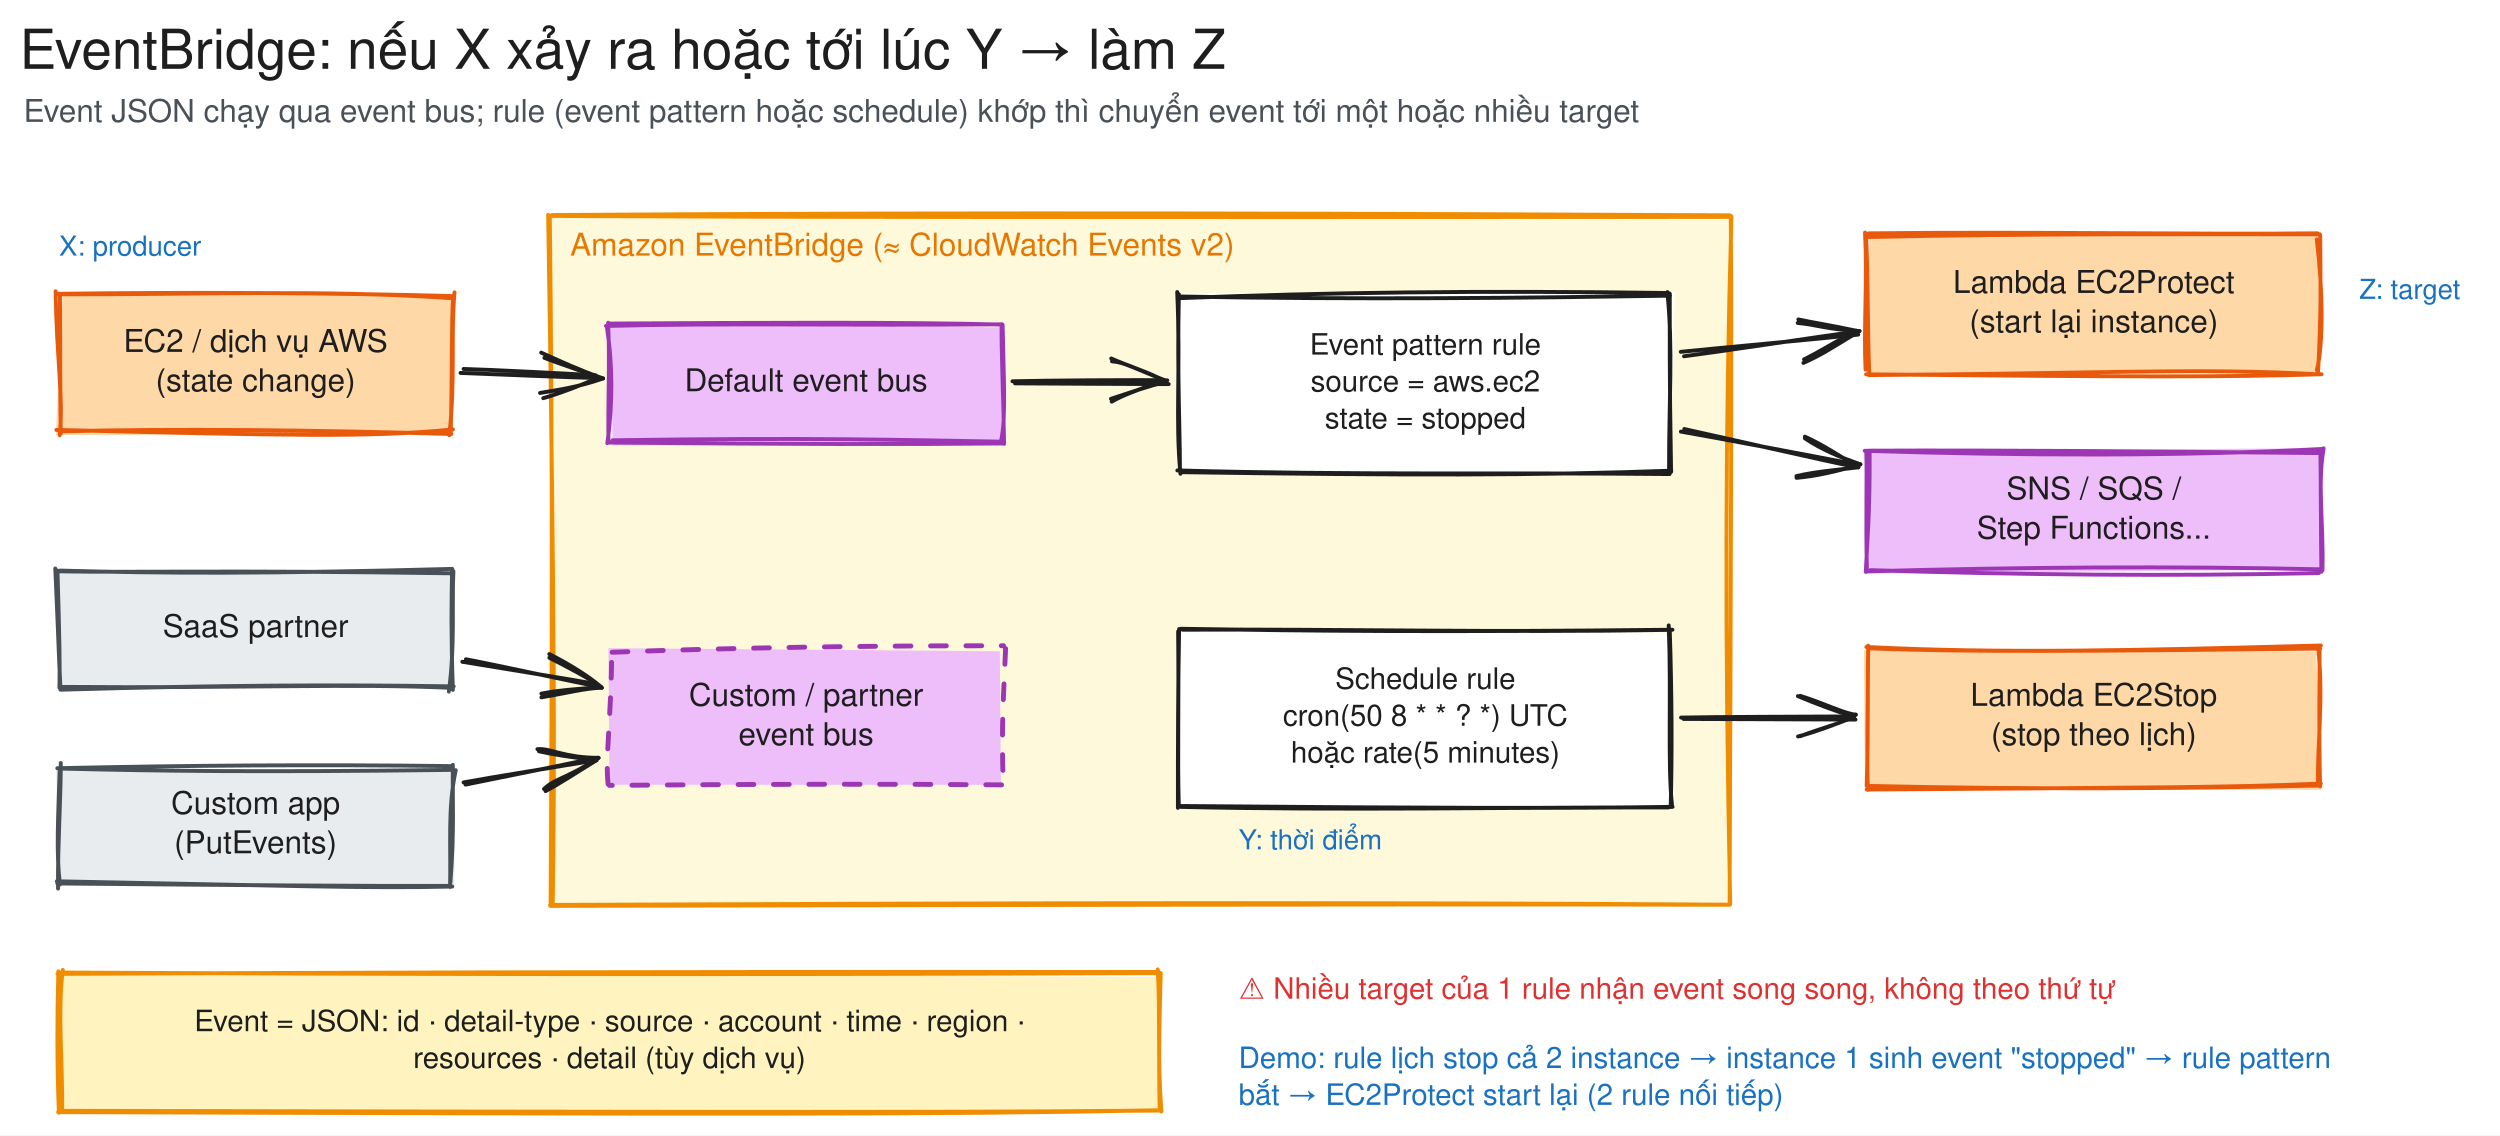
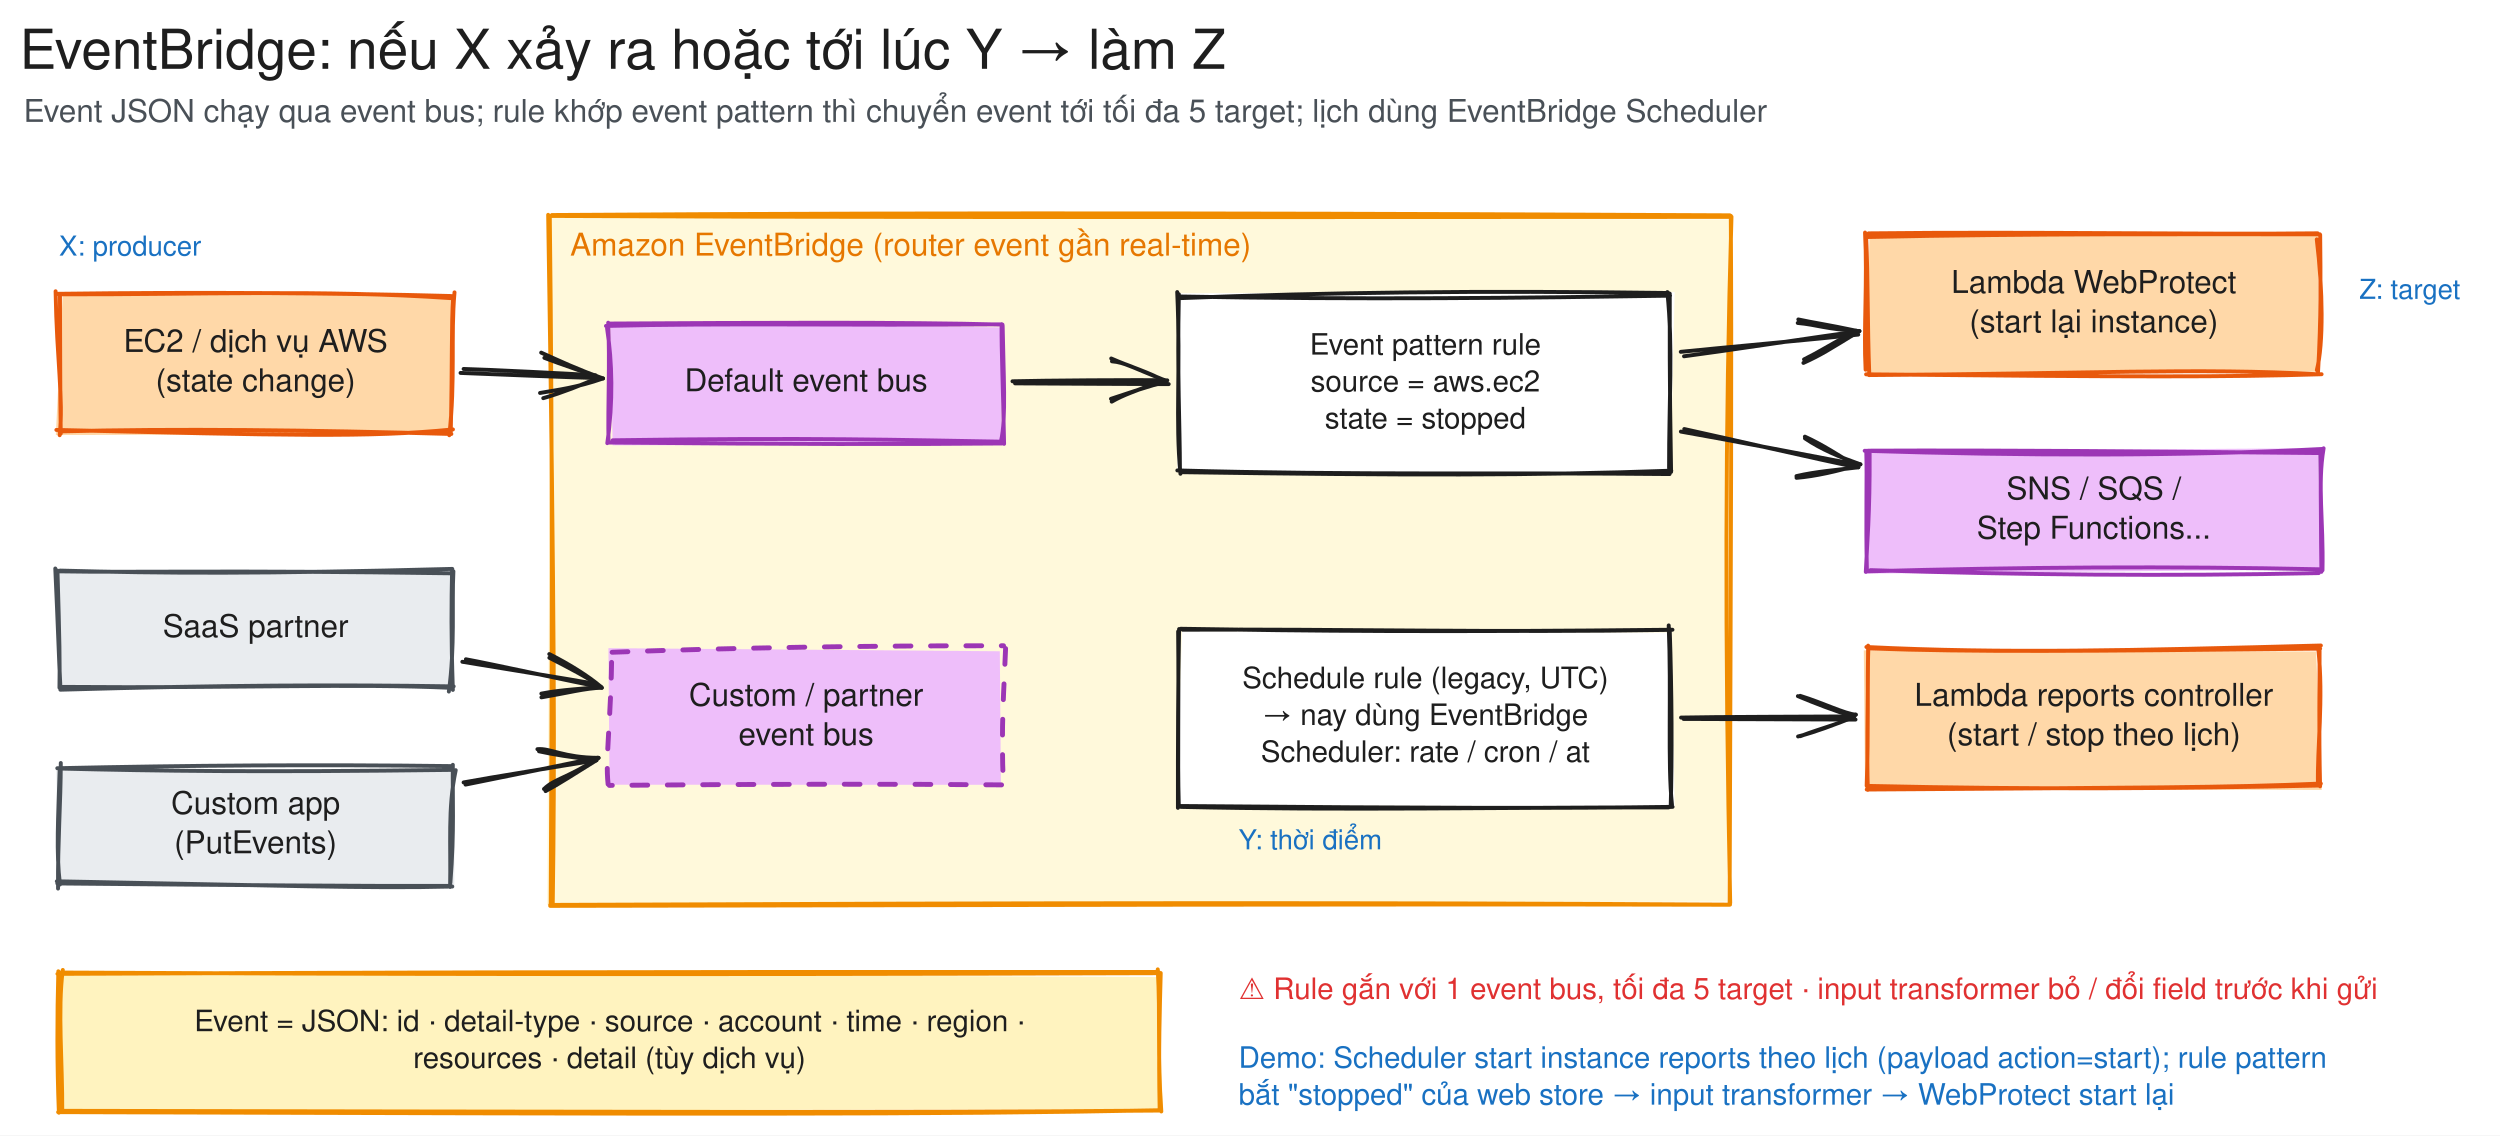
<svg xmlns="http://www.w3.org/2000/svg" version="1.1" viewBox="0 0 1271.6 577.5" width="1271.6" height="577.5">
  <defs>
    <style>
      @font-face {
        font-family: "Virgil";
        src: url("https://excalidraw.com/Virgil.woff2");
      }
      @font-face {
        font-family: "Cascadia";
        src: url("https://excalidraw.com/Cascadia.woff2");
      }
    </style>
  </defs>
  <rect x="0" y="0" width="1271.6" height="577.5" fill="#ffffff" />
  <g transform="translate(10 10) rotate(0 313.74 17.5)">
    <text x="0" y="25" font-family="Helvetica, Segoe UI Emoji" font-size="28px" fill="#1e1e1e" text-anchor="start" style="white-space: pre;" direction="ltr">EventBridge: nếu X xảy ra hoặc tới lúc Y → làm Z</text>
  </g>
-   <g transform="translate(12 48) rotate(0 433.36 10)">
-     <text x="0" y="14" font-family="Helvetica, Segoe UI Emoji" font-size="16px" fill="#495057" text-anchor="start" style="white-space: pre;" direction="ltr">Event JSON chạy qua event bus; rule (event pattern hoặc schedule) khớp thì chuyển event tới một hoặc nhiều target</text>
+   <g transform="translate(12.0 48.0) rotate(0 475.55 10.0)">
+     <text x="0" y="14.0" font-family="Helvetica, Segoe UI Emoji" font-size="16px" fill="#495057" text-anchor="start" style="white-space: pre;" direction="ltr">Event JSON chạy qua event bus; rule khớp event pattern thì chuyển event tới tối đa 5 target; lịch dùng EventBridge Scheduler</text>
  </g>
  <g stroke-linecap="round" transform="translate(280 110) rotate(0 300 175)">
    <path d="M0.3 0.69 L599.93 1.6 L598.47 348.6 L-1.69 350.15" stroke="none" stroke-width="0" fill="#fff9db" />
    <path d="M0.71 -0.63 C220.9 -2.15, 441.58 -1.28, 599.82 -0.49 M-0.23 -0.16 C131.07 0.47, 261.72 0.51, 599.72 0.33 M600.7 0.22 C597.58 105.9, 597.22 213.42, 600.05 349.3 M600.35 -0.23 C600.85 74.28, 600.49 147.31, 599.75 349.64 M599.72 350.2 C416.93 349.78, 233.49 350.38, -0.15 350.77 M599.97 350.13 C419.54 349, 238.98 349.25, -0.17 350.27 M1.15 349.55 C2.15 279.18, 2.15 208.89, -1.18 -0.74 M0.1 349.66 C0.71 237.09, 1.16 125.12, -0.36 -0.15" stroke="#f08c00" stroke-width="2" fill="none" />
  </g>
-   <g transform="translate(290 116) rotate(0 175.36 10)">
-     <text x="0" y="14" font-family="Helvetica, Segoe UI Emoji" font-size="16px" fill="#e67700" text-anchor="start" style="white-space: pre;" direction="ltr">Amazon EventBridge (≈ CloudWatch Events v2)</text>
+   <g transform="translate(290.0 116.0) rotate(0 191.68 10.0)">
+     <text x="0" y="14.0" font-family="Helvetica, Segoe UI Emoji" font-size="16px" fill="#e67700" text-anchor="start" style="white-space: pre;" direction="ltr">Amazon EventBridge (router event gần real-time)</text>
  </g>
  <g stroke-linecap="round" transform="translate(30 150) rotate(0 100 35)">
    <path d="M1.95 -1.47 L201.28 0.22 L198.35 70.64 L-1.61 71.29" stroke="none" stroke-width="0" fill="#ffd8a8" />
    <path d="M-0.03 -0.3 C69.03 -0.08, 134.51 -2.83, 199.69 1.67 M-0.64 -0.56 C70.77 -1.49, 141.74 -0.99, 199.42 0.57 M201.18 -1.29 C199.21 20.7, 201.66 43.79, 198.53 71.39 M200.54 0.46 C199.49 15.79, 200.14 31.74, 199.27 70.03 M200.38 68.42 C158.35 72.66, 114.66 71.42, -1.33 68.68 M199.58 70.74 C129.45 68.71, 58.44 67.89, 0.21 69.44 M0.35 71.37 C2.36 52.71, -1.13 33.72, -1.72 -1.85 M0.9 70.54 C0.57 49.35, 0.65 29.81, 0.5 0.21" stroke="#e8590c" stroke-width="2" fill="none" />
  </g>
  <g transform="translate(60.8 165) rotate(0 69.2 20)">
    <text x="69.2" y="14" font-family="Helvetica, Segoe UI Emoji" font-size="16px" fill="#1e1e1e" text-anchor="middle" style="white-space: pre;" direction="ltr">EC2 / dịch vụ AWS</text>
    <text x="69.2" y="34" font-family="Helvetica, Segoe UI Emoji" font-size="16px" fill="#1e1e1e" text-anchor="middle" style="white-space: pre;" direction="ltr">(state change)</text>
  </g>
  <g stroke-linecap="round" transform="translate(30 290) rotate(0 100 30)">
    <path d="M-0.03 0.23 L200.65 -0.53 L201.07 59.58 L0.51 58.26" stroke="none" stroke-width="0" fill="#e9ecef" />
    <path d="M-1.27 0.59 C41.41 1.33, 82.52 -0.09, 200.54 1.62 M0.56 0.22 C52.85 1.66, 103.55 1.94, 200.04 -0.64 M200.61 0.57 C199.77 17.42, 201.48 38.94, 198.3 61.76 M199.94 0.23 C199.63 16.71, 199.38 33.01, 200.34 60.92 M199.95 59.88 C148.47 57.54, 94.53 60.14, 1.21 59.37 M200.76 59.12 C141.79 58.21, 83.88 58.43, 0.71 60.81 M0.65 58.06 C-0.04 44.85, -0.5 29.03, -1.88 -0.84 M0.24 59.79 C0.49 47.94, 0.29 35.89, -0.77 0.2" stroke="#495057" stroke-width="2" fill="none" />
  </g>
  <g transform="translate(79.36 310) rotate(0 50.64 10)">
    <text x="50.64" y="14" font-family="Helvetica, Segoe UI Emoji" font-size="16px" fill="#1e1e1e" text-anchor="middle" style="white-space: pre;" direction="ltr">SaaS partner</text>
  </g>
  <g stroke-linecap="round" transform="translate(30 390) rotate(0 100 30)">
    <path d="M-1.4 1.72 L201.42 1.7 L201.08 61.85 L-0.21 60.1" stroke="none" stroke-width="0" fill="#e9ecef" />
    <path d="M0.97 0.93 C50.85 2.15, 99.98 2.86, 199.73 1.6 M-0.86 0.75 C65.23 -0.73, 132.13 -1.17, 199.69 -0.33 M201.8 1.74 C197.66 21.19, 199.41 39.78, 198.94 61.16 M200.33 -0.99 C200.08 15.24, 201.19 32.29, 199.08 59.07 M200.04 60.92 C157.69 62.03, 112.06 60.35, -1.1 58.26 M199.35 60.62 C147.51 60.71, 96.28 60.26, -0.84 59.36 M-0.48 61.96 C-0.68 38.13, 0.89 18.46, 0.92 -1.91 M0.51 59.9 C-1.51 43.57, -0.4 26.47, 0.38 0.64" stroke="#495057" stroke-width="2" fill="none" />
  </g>
  <g transform="translate(85.28 400) rotate(0 44.72 20)">
    <text x="44.72" y="14" font-family="Helvetica, Segoe UI Emoji" font-size="16px" fill="#1e1e1e" text-anchor="middle" style="white-space: pre;" direction="ltr">Custom app</text>
    <text x="44.72" y="34" font-family="Helvetica, Segoe UI Emoji" font-size="16px" fill="#1e1e1e" text-anchor="middle" style="white-space: pre;" direction="ltr">(PutEvents)</text>
  </g>
  <g stroke-linecap="round" transform="translate(310 165) rotate(0 100 30)">
    <path d="M0.44 -0.93 L198.94 1.51 L199.48 61.15 L1.62 61.52" stroke="none" stroke-width="0" fill="#eebefa" />
    <path d="M-1.79 0.79 C57.31 -0.74, 118.37 0.59, 198.66 -0.03 M0.31 -0.43 C74.3 -0.84, 147.97 -1.29, 199.91 0.1 M199.99 0.64 C200.33 24.26, 201.89 47.98, 199.13 59.41 M199.45 -0.13 C199.33 13.9, 200.15 29.52, 200.72 60.76 M199.24 59.65 C149.67 58.83, 103.24 57.44, 1.62 58.95 M199.73 60.57 C147.97 61.08, 94 60.94, -0.54 60.1 M-1.11 60.41 C1.91 39.34, 1.43 19.32, -1.22 1.99 M-0.49 60.04 C-0.88 40.64, 0.27 19.81, -0.65 -0.87" stroke="#9c36b5" stroke-width="2" fill="none" />
  </g>
  <g transform="translate(342.88 185) rotate(0 67.12 10)">
    <text x="67.12" y="14" font-family="Helvetica, Segoe UI Emoji" font-size="16px" fill="#1e1e1e" text-anchor="middle" style="white-space: pre;" direction="ltr">Default event bus</text>
  </g>
  <g stroke-linecap="round" transform="translate(310 330) rotate(0 100 35)">
    <path d="M-0.53 -0.33 L198.55 1.26 L199.1 69.18 L0.02 69.15" stroke="none" stroke-width="0" fill="#eebefa" />
    <path d="M1.36 1.76 C65.95 -0.66, 131.02 -1.58, 200.43 -1.55 M201.48 -0.12 C200.8 19.53, 199 38.64, 200.38 69.91 M199.43 69.22 C146.34 68.75, 89.55 68.72, -0.09 69.48 M-0.69 68.85 C-2.2 55.24, 0.78 37.66, 1.21 0.33" stroke="#9c36b5" stroke-width="2.5" fill="none" stroke-dasharray="8 10" />
  </g>
  <g transform="translate(342.72 345) rotate(0 67.28 20)">
    <text x="67.28" y="14" font-family="Helvetica, Segoe UI Emoji" font-size="16px" fill="#1e1e1e" text-anchor="middle" style="white-space: pre;" direction="ltr">Custom / partner</text>
    <text x="67.28" y="34" font-family="Helvetica, Segoe UI Emoji" font-size="16px" fill="#1e1e1e" text-anchor="middle" style="white-space: pre;" direction="ltr">event bus</text>
  </g>
  <g stroke-linecap="round" transform="translate(600 150) rotate(0 125 45)">
    <path d="M-0.84 -0.89 L251.79 -1.41 L249.71 90.32 L-1.25 89.97" stroke="none" stroke-width="0" fill="#ffffff" />
    <path d="M0.9 1.62 C75.41 -1.27, 149.65 -2.32, 248.64 -0.97 M-0.28 0.8 C89.74 2.52, 179.14 1.54, 249.45 0.39 M248.09 -1.43 C251.03 27.53, 248.89 53.15, 248.96 88.09 M249.3 -0.65 C249.39 18.76, 249.03 37.71, 249.98 90.04 M249.22 91.13 C168.53 90.27, 87.1 91.74, -1.16 89.28 M250.07 89.41 C181.95 91.88, 114.82 91.83, 0.43 90.16 M0.42 90.98 C-2.21 63.7, 0.56 37.94, -1.22 -1.45 M0.16 89.04 C0.11 65.72, -1.26 41.46, -0.39 -0.35" stroke="#1e1e1e" stroke-width="2" fill="none" />
  </g>
  <g transform="translate(658.1 166.875) rotate(0 66.9 28.125)">
    <text x="66.9" y="13.5" font-family="Helvetica, Segoe UI Emoji" font-size="15px" fill="#1e1e1e" text-anchor="middle" style="white-space: pre;" direction="ltr">Event pattern rule</text>
    <text x="66.9" y="32.25" font-family="Helvetica, Segoe UI Emoji" font-size="15px" fill="#1e1e1e" text-anchor="middle" style="white-space: pre;" direction="ltr">source = aws.ec2</text>
    <text x="66.9" y="51" font-family="Helvetica, Segoe UI Emoji" font-size="15px" fill="#1e1e1e" text-anchor="middle" style="white-space: pre;" direction="ltr">state = stopped</text>
  </g>
  <g stroke-linecap="round" transform="translate(600 320) rotate(0 125 45)">
    <path d="M1.29 1.03 L250.25 1.79 L251.82 90.1 L-1.82 89.66" stroke="none" stroke-width="0" fill="#ffffff" />
    <path d="M1.52 0.29 C81.61 -0.11, 162.77 1.85, 249.08 0.38 M0.55 -0.18 C65.68 0.91, 131.4 1.61, 250.68 0.31 M248.77 -1.89 C250.2 32.14, 248.15 68.3, 250.44 89.43 M249.28 -0.04 C250.35 32.37, 250.52 64.88, 249.78 90.47 M248.72 90.68 C165.47 90.6, 82.92 92.31, 0.68 90.42 M250.73 90.4 C192.57 91.2, 134.39 91.09, -0.22 89.96 M-0.43 89.54 C-1.14 64.46, -0.33 39.05, -0.75 1.2 M-0.86 90.9 C-0.9 59.03, -0.77 26.93, -0.27 -0.05" stroke="#1e1e1e" stroke-width="2" fill="none" />
  </g>
-   <g transform="translate(647.3 336.875) rotate(0 77.7 28.125)">
-     <text x="77.7" y="13.5" font-family="Helvetica, Segoe UI Emoji" font-size="15px" fill="#1e1e1e" text-anchor="middle" style="white-space: pre;" direction="ltr">Schedule rule</text>
-     <text x="77.7" y="32.25" font-family="Helvetica, Segoe UI Emoji" font-size="15px" fill="#1e1e1e" text-anchor="middle" style="white-space: pre;" direction="ltr">cron(50 8 * * ? *) UTC</text>
-     <text x="77.7" y="51" font-family="Helvetica, Segoe UI Emoji" font-size="15px" fill="#1e1e1e" text-anchor="middle" style="white-space: pre;" direction="ltr">hoặc rate(5 minutes)</text>
+   <g transform="translate(647.3 336.88) rotate(0 77.7 28.12)">
+     <text x="77.7" y="13.12" font-family="Helvetica, Segoe UI Emoji" font-size="15px" fill="#1e1e1e" text-anchor="middle" style="white-space: pre;" direction="ltr">Schedule rule (legacy, UTC)</text>
+     <text x="77.7" y="31.88" font-family="Helvetica, Segoe UI Emoji" font-size="15px" fill="#1e1e1e" text-anchor="middle" style="white-space: pre;" direction="ltr">→ nay dùng EventBridge</text>
+     <text x="77.7" y="50.62" font-family="Helvetica, Segoe UI Emoji" font-size="15px" fill="#1e1e1e" text-anchor="middle" style="white-space: pre;" direction="ltr">Scheduler: rate / cron / at</text>
  </g>
  <g stroke-linecap="round" transform="translate(950 120) rotate(0 115 35)">
    <path d="M0.92 -1.95 L229.22 -0.27 L229.42 69.1 L-0.68 70.49" stroke="none" stroke-width="0" fill="#ffd8a8" />
    <path d="M0.43 -1.31 C84.51 -2.25, 170.28 -0.62, 228.83 -1.33 M-0.55 0.57 C83.72 -1.29, 167.14 -0.8, 229.99 -0.82 M228.4 1.75 C231.53 27.47, 231.84 55, 228.43 68.27 M230.13 -0.56 C230.32 21.23, 230.69 41.02, 229.03 69.45 M229.59 70.4 C168.79 66.96, 110.37 70.17, 0.6 70.78 M230.85 70.35 C182.32 71.86, 135.38 71.72, -0.83 70.4 M-1.08 68.04 C-2.16 47.8, -0.08 21.97, -1.37 -1.71 M0.79 70.33 C-0.2 45.1, 0.19 21.59, -0.81 0.18" stroke="#e8590c" stroke-width="2" fill="none" />
  </g>
-   <g transform="translate(987.96 135) rotate(0 77.04 20)">
-     <text x="77.04" y="14" font-family="Helvetica, Segoe UI Emoji" font-size="16px" fill="#1e1e1e" text-anchor="middle" style="white-space: pre;" direction="ltr">Lambda EC2Protect</text>
-     <text x="77.04" y="34" font-family="Helvetica, Segoe UI Emoji" font-size="16px" fill="#1e1e1e" text-anchor="middle" style="white-space: pre;" direction="ltr">(start lại instance)</text>
+   <g transform="translate(987.96 135.0) rotate(0 77.04 20.0)">
+     <text x="77.04" y="14.0" font-family="Helvetica, Segoe UI Emoji" font-size="16px" fill="#1e1e1e" text-anchor="middle" style="white-space: pre;" direction="ltr">Lambda WebProtect</text>
+     <text x="77.04" y="34.0" font-family="Helvetica, Segoe UI Emoji" font-size="16px" fill="#1e1e1e" text-anchor="middle" style="white-space: pre;" direction="ltr">(start lại instance)</text>
  </g>
  <g stroke-linecap="round" transform="translate(950 230) rotate(0 115 30)">
    <path d="M0.22 -0.55 L228.9 -2 L230.61 59.67 L-0.9 61.76" stroke="none" stroke-width="0" fill="#eebefa" />
    <path d="M-1.55 -0.71 C79.09 1.85, 160.31 2.1, 231.44 -1.65 M0.24 -0.77 C68.09 -1.06, 135.77 -0.5, 230.38 0.46 M231.88 -1.98 C228.68 16.99, 231.84 34.54, 231.31 60.08 M230.16 -0.26 C230.57 19.77, 230.46 42.23, 230.76 60.86 M229.39 61.5 C152.79 63.16, 76.46 62.39, 1.43 59.99 M230.31 59.57 C154.23 57.91, 77.7 58.44, -0.68 60.62 M-0.98 60.9 C-0.38 46.2, 1.14 32.24, 0.97 -0.03 M-0.43 59.45 C-1.06 36.14, -0.29 12.31, -0.74 -0.43" stroke="#9c36b5" stroke-width="2" fill="none" />
  </g>
  <g transform="translate(1000.52 240) rotate(0 64.48 20)">
    <text x="64.48" y="14" font-family="Helvetica, Segoe UI Emoji" font-size="16px" fill="#1e1e1e" text-anchor="middle" style="white-space: pre;" direction="ltr">SNS / SQS /</text>
    <text x="64.48" y="34" font-family="Helvetica, Segoe UI Emoji" font-size="16px" fill="#1e1e1e" text-anchor="middle" style="white-space: pre;" direction="ltr">Step Functions...</text>
  </g>
  <g stroke-linecap="round" transform="translate(950 330) rotate(0 115 35)">
    <path d="M-1.99 0.79 L228.06 1.36 L230.95 71.8 L-1.38 71.2" stroke="none" stroke-width="0" fill="#ffd8a8" />
    <path d="M-0.68 -0.91 C68.75 2.52, 135.16 0.85, 230.49 -1.67 M0.85 -0.18 C53.33 1.72, 107.48 1.22, 230.12 -0.08 M229.16 -0.12 C231.96 25.94, 228.5 50.58, 229.02 69.52 M229.83 0.92 C229.89 20.14, 229.39 39.28, 230.08 69.96 M230.47 68.55 C184.06 70.65, 138.25 70.6, -0.5 71.59 M230.14 69.54 C158.64 71.08, 87.22 71.7, -0.16 69.74 M0.07 71.77 C-0.55 52.74, 0.05 35.44, 0.2 -1.6 M-0.54 69.68 C0.47 43.46, -0.31 15.05, 0.28 0.66" stroke="#e8590c" stroke-width="2" fill="none" />
  </g>
-   <g transform="translate(1000.68 345) rotate(0 64.32 20)">
-     <text x="64.32" y="14" font-family="Helvetica, Segoe UI Emoji" font-size="16px" fill="#1e1e1e" text-anchor="middle" style="white-space: pre;" direction="ltr">Lambda EC2Stop</text>
-     <text x="64.32" y="34" font-family="Helvetica, Segoe UI Emoji" font-size="16px" fill="#1e1e1e" text-anchor="middle" style="white-space: pre;" direction="ltr">(stop theo lịch)</text>
+   <g transform="translate(1000.68 345.0) rotate(0 64.32 20.0)">
+     <text x="64.32" y="14.0" font-family="Helvetica, Segoe UI Emoji" font-size="16px" fill="#1e1e1e" text-anchor="middle" style="white-space: pre;" direction="ltr">Lambda reports controller</text>
+     <text x="64.32" y="34.0" font-family="Helvetica, Segoe UI Emoji" font-size="16px" fill="#1e1e1e" text-anchor="middle" style="white-space: pre;" direction="ltr">(start / stop theo lịch)</text>
  </g>
  <g stroke-linecap="round" transform="translate(30 495) rotate(0 280 35)">
    <path d="M0.61 -0.38 L558.59 1.97 L561.55 68.98 L1.8 70.41" stroke="none" stroke-width="0" fill="#fff3bf" />
    <path d="M-0.78 0.35 C129.13 -0.22, 259.56 -0.78, 559.32 -0.63 M-0.1 -0.33 C152.61 0.46, 305.04 0.85, 559.67 0 M558.88 -1.95 C560.26 21.56, 558.65 42.33, 560.69 70.34 M560.39 -0.08 C559.93 18.75, 559.21 37.51, 559.86 69.83 M560.5 69.69 C443.96 72.07, 327.97 71.67, -0.44 70.68 M560.4 69.87 C420.69 71.02, 281.33 70.47, 0.31 70.01 M1.66 70.23 C1.82 46.11, -0.76 18.51, 1.95 -1.65 M-0.05 70.98 C-1.05 45.93, -0.96 21.86, -0.33 -0.97" stroke="#f08c00" stroke-width="2" fill="none" />
  </g>
  <g transform="translate(73.75 511.25) rotate(0 236.25 18.75)">
    <text x="236.25" y="13.25" font-family="Helvetica, Segoe UI Emoji" font-size="15px" fill="#1e1e1e" text-anchor="middle" style="white-space: pre;" direction="ltr">Event = JSON: id · detail-type · source · account · time · region ·</text>
    <text x="236.25" y="32" font-family="Helvetica, Segoe UI Emoji" font-size="15px" fill="#1e1e1e" text-anchor="middle" style="white-space: pre;" direction="ltr">resources · detail (tùy dịch vụ)</text>
  </g>
  <g stroke-linecap="round">
    <g transform="translate(235.9962 188.7856) rotate(0 34.00382 1.214422)">
      <path d="M-0.19 -1.12 C11.01 -0.87, 55.62 1.39, 66.9 2.1 M-1.74 0.9 C9.83 1.28, 57.66 3.42, 69.03 3.47" stroke="#1e1e1e" stroke-width="2" fill="none" />
    </g>
    <g transform="translate(235.9962 188.7856) rotate(0 34.00382 1.214422)">
      <path d="M38.69 11.09 C47.85 9.48, 57.5 8.34, 70.74 3.7 M40.32 13.74 C50.19 10.93, 59.65 7.04, 68.28 3.38" stroke="#1e1e1e" stroke-width="2" fill="none" />
    </g>
    <g transform="translate(235.9962 188.7856) rotate(0 34.00382 1.214422)">
      <path d="M39.27 -9.42 C48.37 -5.35, 57.86 -0.82, 70.74 3.7 M40.89 -6.77 C50.49 -3.01, 59.76 -0.33, 68.28 3.38" stroke="#1e1e1e" stroke-width="2" fill="none" />
    </g>
  </g>
  <g stroke-linecap="round">
    <g transform="translate(235.924 337.0235) rotate(0 34.07602 5.476503)">
      <path d="M-0.76 -0.42 C10.4 1.44, 56.16 8.82, 67.45 10.91 M1.05 -1.69 C12.55 0.39, 58.43 10.42, 69.79 12.43" stroke="#1e1e1e" stroke-width="2" fill="none" />
    </g>
    <g transform="translate(235.924 337.0235) rotate(0 34.07602 5.476503)">
      <path d="M39.43 15.78 C50.24 13.6, 62.41 13.35, 69.63 12.24 M39.47 17.68 C51.67 15.64, 62.35 12.87, 70.18 12.8" stroke="#1e1e1e" stroke-width="2" fill="none" />
    </g>
    <g transform="translate(235.924 337.0235) rotate(0 34.07602 5.476503)">
      <path d="M43.46 -4.34 C52.85 0.35, 63.63 7, 69.63 12.24 M43.5 -2.45 C54.26 3.05, 63.43 7.79, 70.18 12.8" stroke="#1e1e1e" stroke-width="2" fill="none" />
    </g>
  </g>
  <g stroke-linecap="round">
    <g transform="translate(235.8875 399.2007) rotate(0 34.11251 -6.700671)">
      <path d="M0.9 -0.12 C12.38 -2.48, 57.11 -11.46, 68.14 -13.79 M-0.08 -1.23 C11.29 -3.44, 55.57 -10.48, 67.15 -12.46" stroke="#1e1e1e" stroke-width="2" fill="none" />
    </g>
    <g transform="translate(235.8875 399.2007) rotate(0 34.11251 -6.700671)">
      <path d="M40.8 2.11 C46.56 -3.34, 52.31 -3.19, 68.56 -13.72 M41.61 3.19 C48.71 -0.57, 55.01 -4.8, 67.52 -12.53" stroke="#1e1e1e" stroke-width="2" fill="none" />
    </g>
    <g transform="translate(235.8875 399.2007) rotate(0 34.11251 -6.700671)">
      <path d="M37.46 -18.14 C44.07 -18.77, 50.63 -13.79, 68.56 -13.72 M38.27 -17.06 C46.11 -15.37, 53.3 -14.19, 67.52 -12.53" stroke="#1e1e1e" stroke-width="2" fill="none" />
    </g>
  </g>
  <g stroke-linecap="round">
    <g transform="translate(516 195) rotate(0 39 0)">
      <path d="M0.3 -0.01 C13.56 0.01, 65.58 0.42, 78.45 0.38 M-1.01 -1.06 C12.24 -1.43, 64.82 -1.88, 77.73 -1.54" stroke="#1e1e1e" stroke-width="2" fill="none" />
    </g>
    <g transform="translate(516 195) rotate(0 39 0)">
      <path d="M49.47 9.3 C55.85 5.61, 60.6 4.37, 75.92 -1.78 M49.09 7.86 C58.29 4.92, 68.89 0.98, 77.18 -0.73" stroke="#1e1e1e" stroke-width="2" fill="none" />
    </g>
    <g transform="translate(516 195) rotate(0 39 0)">
      <path d="M49.59 -11.22 C55.98 -10.74, 60.71 -7.8, 75.92 -1.78 M49.21 -12.66 C58.36 -8.6, 68.92 -5.55, 77.18 -0.73" stroke="#1e1e1e" stroke-width="2" fill="none" />
    </g>
  </g>
  <g stroke-linecap="round">
    <g transform="translate(855.9589 179.5931) rotate(0 44.0411 -5.181305)">
      <path d="M-1.05 -0.64 C13.93 -2.2, 74.27 -7.69, 89.22 -9.41 M0.6 1.63 C15.58 -0.25, 74.26 -9.1, 88.87 -11.03" stroke="#1e1e1e" stroke-width="2" fill="none" />
    </g>
    <g transform="translate(855.9589 179.5931) rotate(0 44.0411 -5.181305)">
      <path d="M61.33 5 C70.47 0.86, 74.37 -1.74, 89.82 -11.2 M61.64 3.21 C68.69 -0.22, 75.08 -4.35, 88.12 -11.38" stroke="#1e1e1e" stroke-width="2" fill="none" />
    </g>
    <g transform="translate(855.9589 179.5931) rotate(0 44.0411 -5.181305)">
      <path d="M58.44 -15.32 C68.28 -14.46, 72.88 -12.09, 89.82 -11.2 M58.74 -17.11 C66.43 -15.43, 73.55 -14.47, 88.12 -11.38" stroke="#1e1e1e" stroke-width="2" fill="none" />
    </g>
  </g>
  <g stroke-linecap="round">
    <g transform="translate(855.8933 220.0237) rotate(0 44.10673 8.432169)">
      <path d="M-0.93 -0.5 C13.86 2.03, 73.97 13.37, 88.98 16.32 M0.79 -1.8 C15.46 1.38, 73.75 14.76, 88.44 17.58" stroke="#1e1e1e" stroke-width="2" fill="none" />
    </g>
    <g transform="translate(855.8933 220.0237) rotate(0 44.10673 8.432169)">
      <path d="M57.9 23.02 C67.35 22.22, 78.45 19.76, 90.38 16.17 M57.86 22.14 C67.82 19.82, 77.58 19.13, 89.34 17.66" stroke="#1e1e1e" stroke-width="2" fill="none" />
    </g>
    <g transform="translate(855.8933 220.0237) rotate(0 44.10673 8.432169)">
      <path d="M62.18 2.94 C70.45 8.58, 80.17 12.58, 90.38 16.17 M62.14 2.07 C70.91 6.02, 79.34 11.57, 89.34 17.66" stroke="#1e1e1e" stroke-width="2" fill="none" />
    </g>
  </g>
  <g stroke-linecap="round">
    <g transform="translate(856 365) rotate(0 44 0)">
      <path d="M0.33 0.68 C14.78 0.7, 73.25 0.93, 87.79 1 M-0.95 -0.01 C13.22 -0.39, 72.14 -0.48, 86.74 -0.6" stroke="#1e1e1e" stroke-width="2" fill="none" />
    </g>
    <g transform="translate(856 365) rotate(0 44 0)">
      <path d="M59.73 9.45 C71.21 5.01, 82.39 2.6, 87.91 -1.5 M58.57 9.6 C67.93 7.17, 76.1 3.95, 87.05 -0.35" stroke="#1e1e1e" stroke-width="2" fill="none" />
    </g>
    <g transform="translate(856 365) rotate(0 44 0)">
      <path d="M59.63 -11.07 C71.31 -7.47, 82.52 -1.84, 87.91 -1.5 M58.48 -10.92 C67.98 -6.97, 76.19 -3.82, 87.05 -0.35" stroke="#1e1e1e" stroke-width="2" fill="none" />
    </g>
  </g>
  <g transform="translate(30 118) rotate(0 38.22 8.75)">
    <text x="0" y="12" font-family="Helvetica, Segoe UI Emoji" font-size="14px" fill="#1971c2" text-anchor="start" style="white-space: pre;" direction="ltr">X: producer</text>
  </g>
  <g transform="translate(1200 140) rotate(0 30.8 8.75)">
    <text x="0" y="12" font-family="Helvetica, Segoe UI Emoji" font-size="14px" fill="#1971c2" text-anchor="start" style="white-space: pre;" direction="ltr">Z: target</text>
  </g>
  <g transform="translate(630 420) rotate(0 39.2 8.75)">
    <text x="0" y="12" font-family="Helvetica, Segoe UI Emoji" font-size="14px" fill="#1971c2" text-anchor="start" style="white-space: pre;" direction="ltr">Y: thời điểm</text>
  </g>
-   <g transform="translate(630 495) rotate(0 230.475 9.375)">
-     <text x="0" y="13" font-family="Helvetica, Segoe UI Emoji" font-size="15px" fill="#e03131" text-anchor="start" style="white-space: pre;" direction="ltr">⚠ Nhiều target của 1 rule nhận event song song, không theo thứ tự</text>
-   </g>
-   <g transform="translate(630 530) rotate(0 292.875 18.75)">
-     <text x="0" y="13.25" font-family="Helvetica, Segoe UI Emoji" font-size="15px" fill="#1971c2" text-anchor="start" style="white-space: pre;" direction="ltr">Demo: rule lịch stop cả 2 instance → instance 1 sinh event "stopped" → rule pattern</text>
-     <text x="0" y="32" font-family="Helvetica, Segoe UI Emoji" font-size="15px" fill="#1971c2" text-anchor="start" style="white-space: pre;" direction="ltr">bắt → EC2Protect start lại (2 rule nối tiếp)</text>
+   <g transform="translate(630.0 495.0) rotate(0 326.21 9.38)">
+     <text x="0" y="13.12" font-family="Helvetica, Segoe UI Emoji" font-size="15px" fill="#e03131" text-anchor="start" style="white-space: pre;" direction="ltr">⚠ Rule gắn với 1 event bus, tối đa 5 target · input transformer bỏ / đổi field trước khi gửi</text>
+   </g>
+   <g transform="translate(630.0 530.0) rotate(0 299.93 18.75)">
+     <text x="0" y="13.12" font-family="Helvetica, Segoe UI Emoji" font-size="15px" fill="#1971c2" text-anchor="start" style="white-space: pre;" direction="ltr">Demo: Scheduler start instance reports theo lịch (payload action=start); rule pattern</text>
+     <text x="0" y="31.88" font-family="Helvetica, Segoe UI Emoji" font-size="15px" fill="#1971c2" text-anchor="start" style="white-space: pre;" direction="ltr">bắt "stopped" của web store → input transformer → WebProtect start lại</text>
  </g>
</svg>
